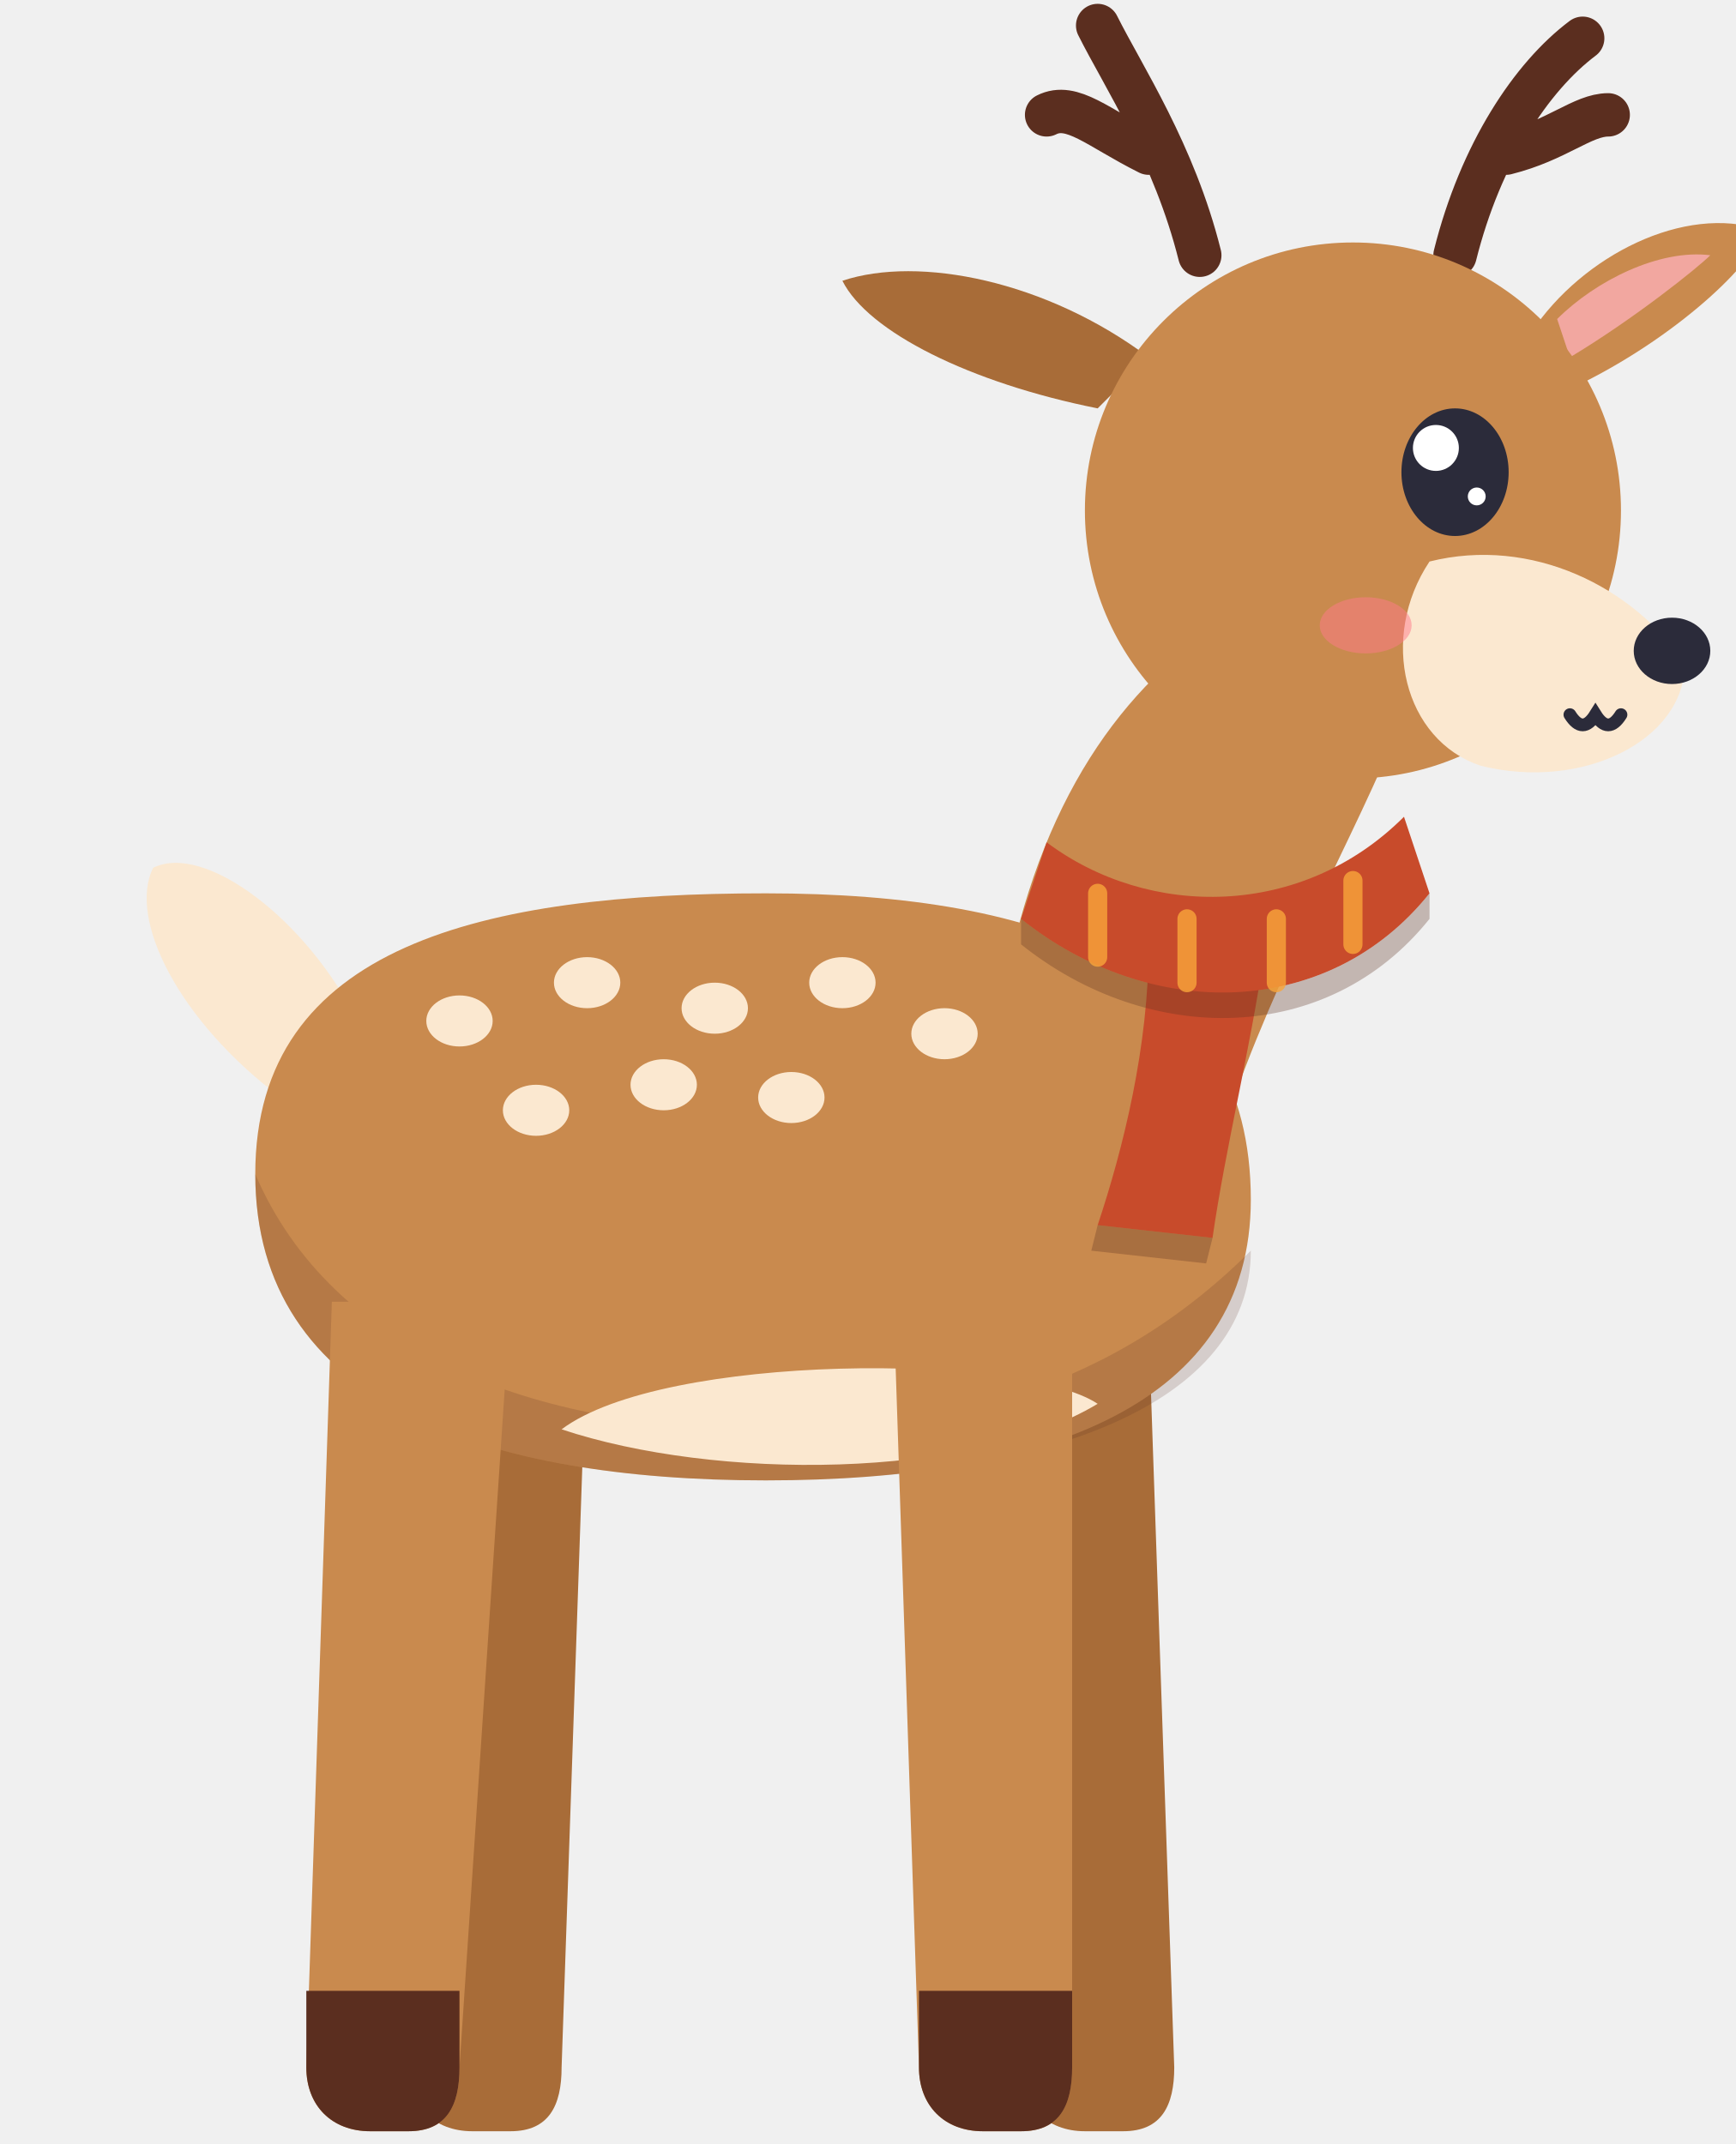
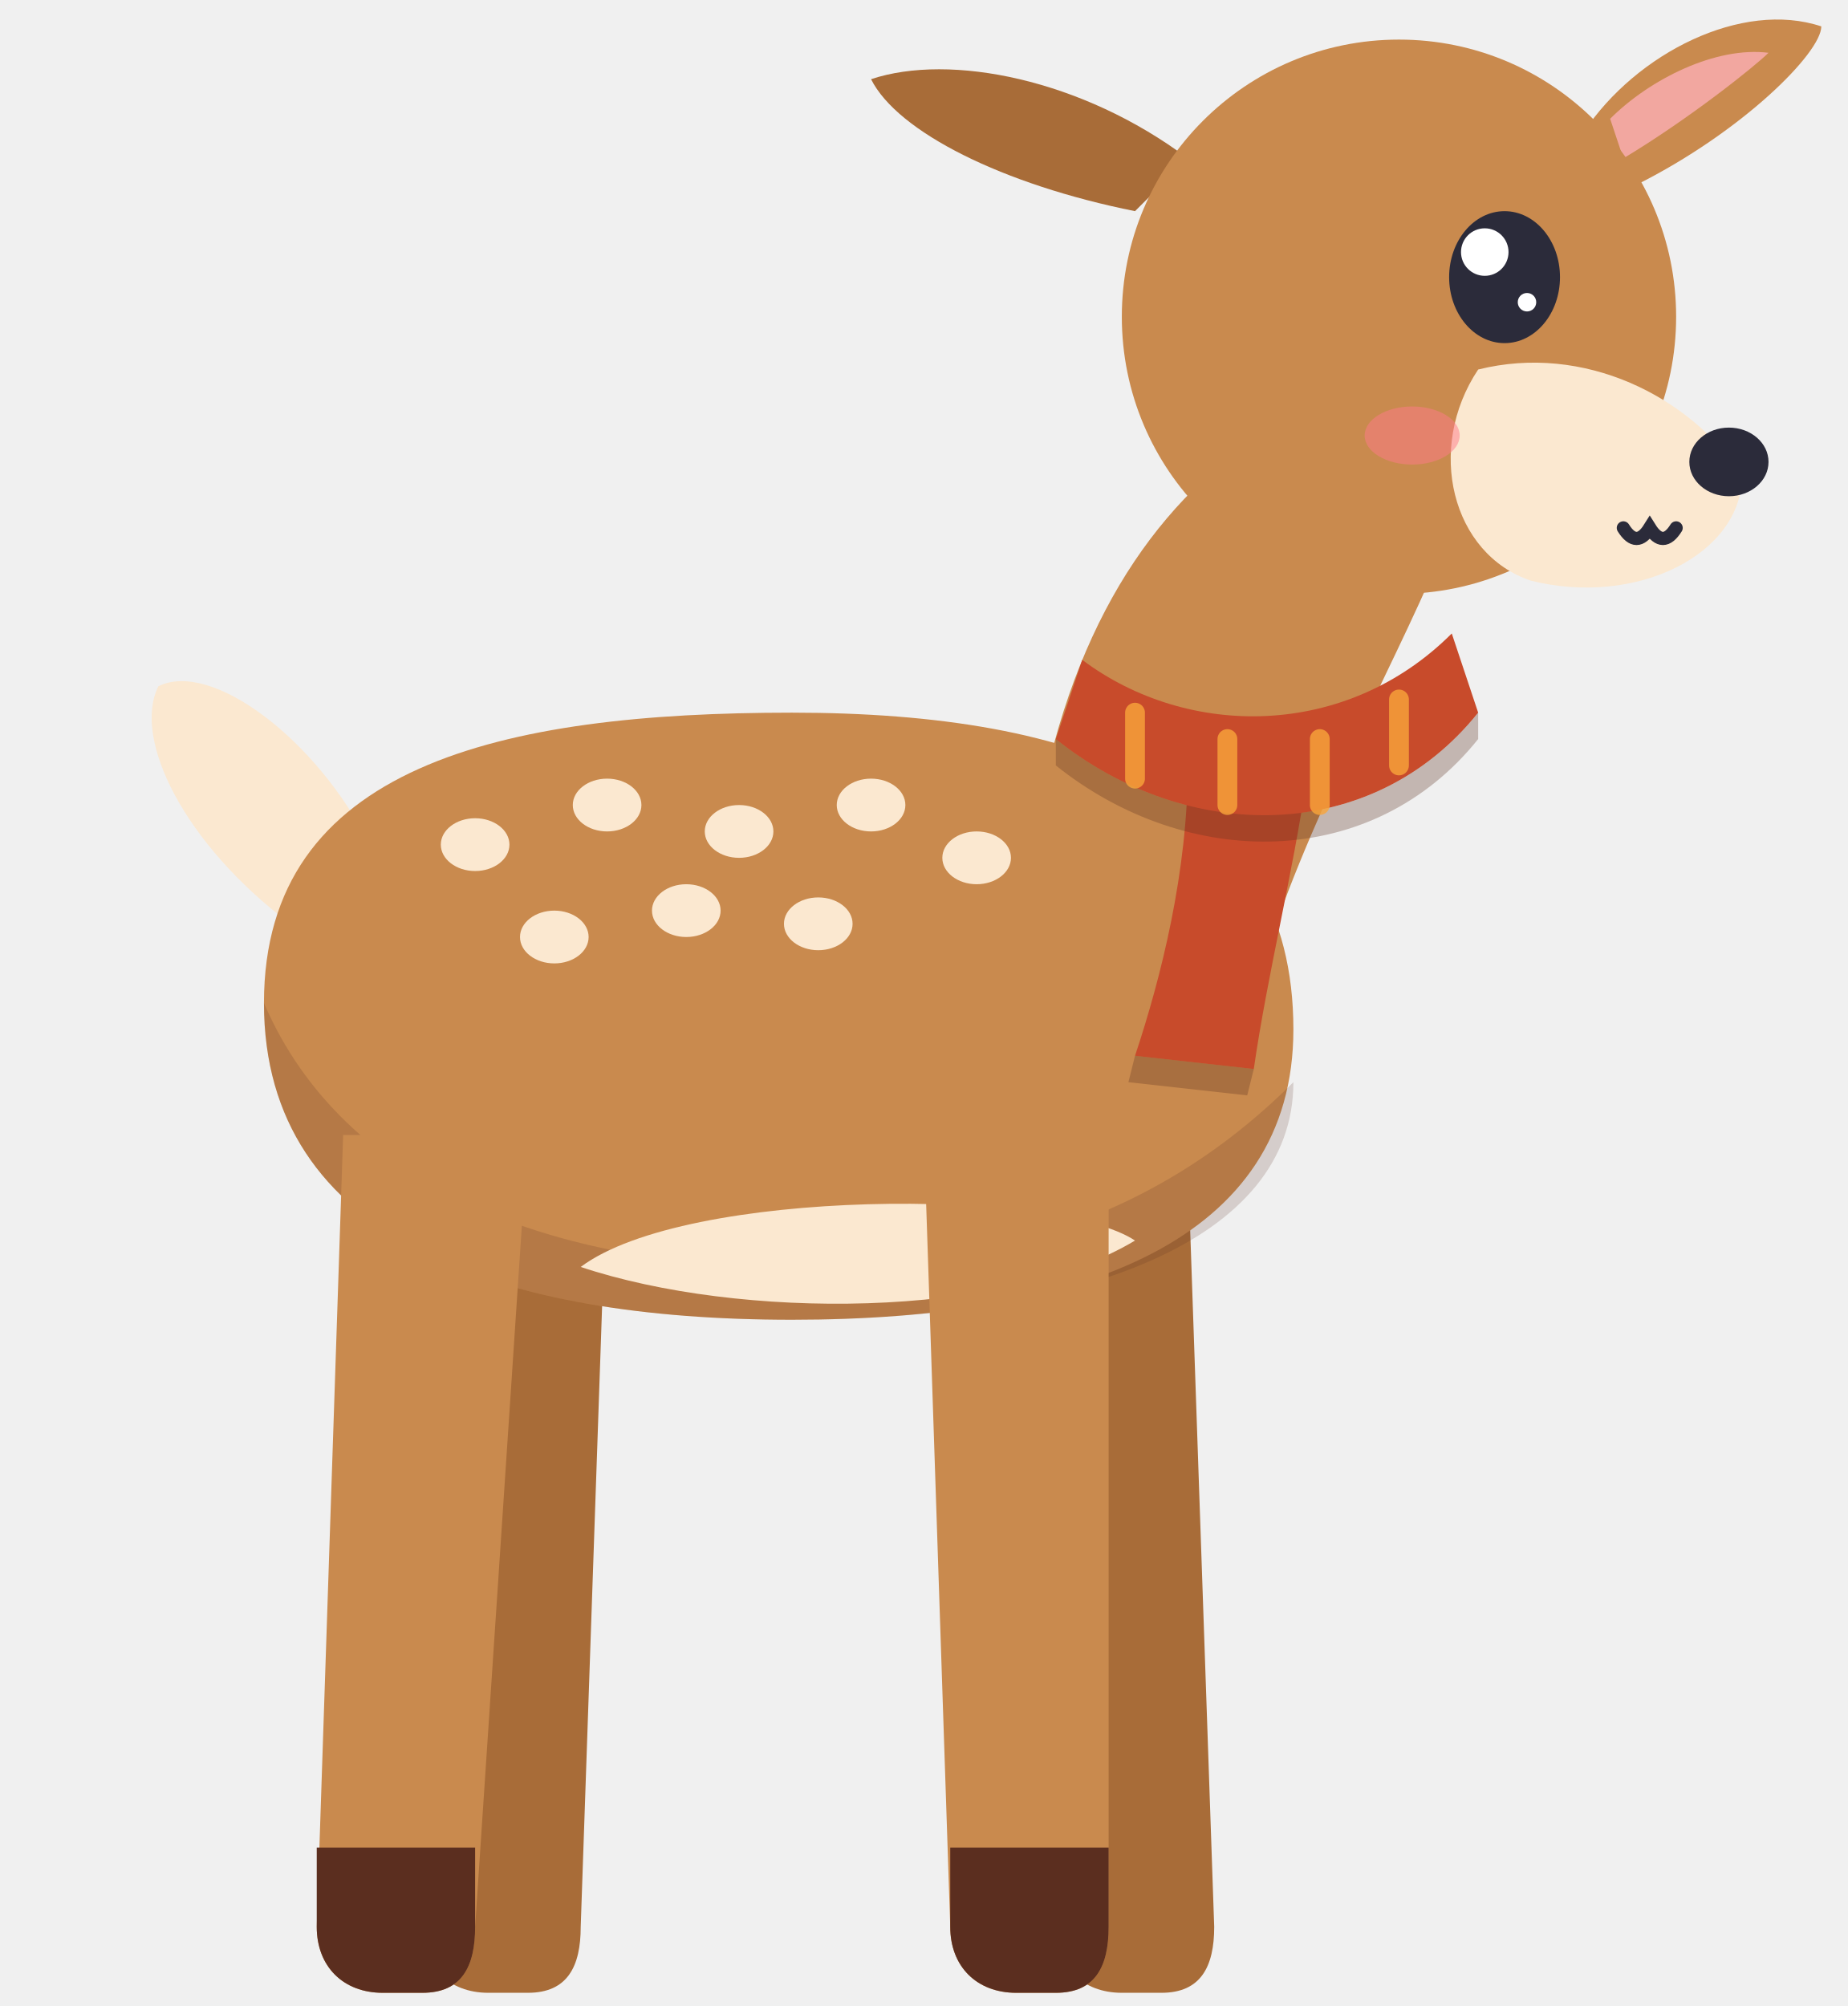
- <svg xmlns="http://www.w3.org/2000/svg" viewBox="14 0 136 168">
+ <svg xmlns="http://www.w3.org/2000/svg" viewBox="14 16 140 152">
  <g class="part-tail" style="transform-box: fill-box; transform-origin: 80% 80%">
    <path d="M36 86 C28 80 24 72 26 68 C30 66 38 72 42 80 Z" fill="#FBE8D0" />
  </g>
  <path d="M48 104 L46 162 C46 165 48 167 51 167 L54 167 C57 167 58 165 58 162 L60 104 Z" fill="#a86c38" />
  <path d="M92 104 L94 162 C94 165 96 167 99 167 L102 167 C105 167 106 165 106 162 L104 104 Z" fill="#a86c38" />
  <path d="M34 92 C34 74 52 70 74 70 C96 70 112 76 112 94 C112 110 96 116 74 116 C52 116 34 110 34 92 Z" fill="#c98a4e" />
  <path d="M34 92 C34 110 52 116 74 116 C96 116 112 110 112 98 C100 110 86 112 74 112 C56 112 40 106 34 92 Z" fill="#5B2E1F" opacity="0.18" />
  <path d="M58 112 C70 116 90 116 100 110 C94 106 66 106 58 112 Z" fill="#FBE8D0" />
  <ellipse cx="50" cy="80" rx="2.6" ry="2" fill="#FBE8D0" />
  <ellipse cx="60" cy="77" rx="2.6" ry="2" fill="#FBE8D0" />
  <ellipse cx="70" cy="79" rx="2.6" ry="2" fill="#FBE8D0" />
  <ellipse cx="80" cy="77" rx="2.6" ry="2" fill="#FBE8D0" />
  <ellipse cx="56" cy="87" rx="2.6" ry="2" fill="#FBE8D0" />
  <ellipse cx="66" cy="85" rx="2.6" ry="2" fill="#FBE8D0" />
  <ellipse cx="76" cy="86" rx="2.6" ry="2" fill="#FBE8D0" />
  <ellipse cx="88" cy="81" rx="2.6" ry="2" fill="#FBE8D0" />
  <path d="M40 102 L38 162 C38 165 40 167 43 167 L46 167 C49 167 50 165 50 162 L54 102 Z" fill="#c98a4e" />
  <path d="M84 102 L86 162 C86 165 88 167 91 167 L94 167 C97 167 98 165 98 162 L98 102 Z" fill="#c98a4e" />
  <path d="M38 156 L50 156 L50 162 C50 165 49 167 46 167 L43 167 C40 167 38 165 38 162 Z M86 156 L98 156 L98 162 C98 165 97 167 94 167 L91 167 C88 167 86 165 86 162 Z" fill="#5B2E1F" />
  <g class="part-head" style="transform-box: fill-box; transform-origin: 10% 95%">
    <path d="M92 82 C94 66 100 56 108 50 L124 56 C120 66 114 76 110 88 Z" fill="#c98a4e" />
-     <path d="M108 20 C106 12 102 6 100 2 M104 12 C100 10 98 8 96 9 M128 20 C130 12 134 6 138 3 M132 12 C136 11 138 9 140 9" fill="none" stroke="#5B2E1F" stroke-width="3.4" stroke-linecap="round" />
    <path d="M100 32 C90 30 82 26 80 22 C86 20 96 22 104 28 Z" fill="#a86c38" />
    <path d="M138 30 C146 26 152 20 152 18 C146 16 138 20 134 26 Z" fill="#c98a4e" />
    <path d="M137 28 C142 25 147 21 148 20 C144 19.5 139 22 136 25 Z" fill="#f2a7a0" />
    <circle cx="120" cy="40" r="21" fill="#c98a4e" />
    <path d="M126 44 C134 42 142 46 146 52 C146 58 138 62 130 60 C124 58 122 50 126 44 Z" fill="#FBE8D0" />
    <ellipse cx="128" cy="37" rx="4.2" ry="5" fill="#2b2b3a" />
    <circle cx="126.5" cy="35.1" r="1.8" fill="#ffffff" />
    <circle cx="129.7" cy="38.9" r="0.7" fill="#ffffff" />
    <ellipse cx="145" cy="51" rx="3" ry="2.6" fill="#2b2b3a" />
    <path d="M137 56 Q138 57.6 139 56 Q140 57.6 141 56" fill="none" stroke="#2b2b3a" stroke-width="1" stroke-linecap="round" />
    <ellipse cx="121" cy="49" rx="3.6" ry="2.2" fill="#ff7a8a" opacity="0.5" />
    <path d="M96 66 C104 72 116 72 124 64 L126 70 C118 80 104 80 94 72 Z" fill="#C84B2B" />
    <path d="M104 74 C104 82 102 90 100 96 L109 97 C110 90 112 82 113 75 Z" fill="#C84B2B" />
    <path d="M100 96 L109 97 L108.5 99 L99.5 98 Z M94 72 C104 80 118 80 126 70 L126 72 C118 82 104 82 94 74 Z" fill="#5B2E1F" opacity="0.3" />
    <path d="M100 70 L100 75 M107 72 L107 77 M114 72 L114 77 M120 69 L120 74" stroke="#F9A53A" stroke-width="1.5" stroke-linecap="round" opacity="0.8" />
  </g>
</svg>
